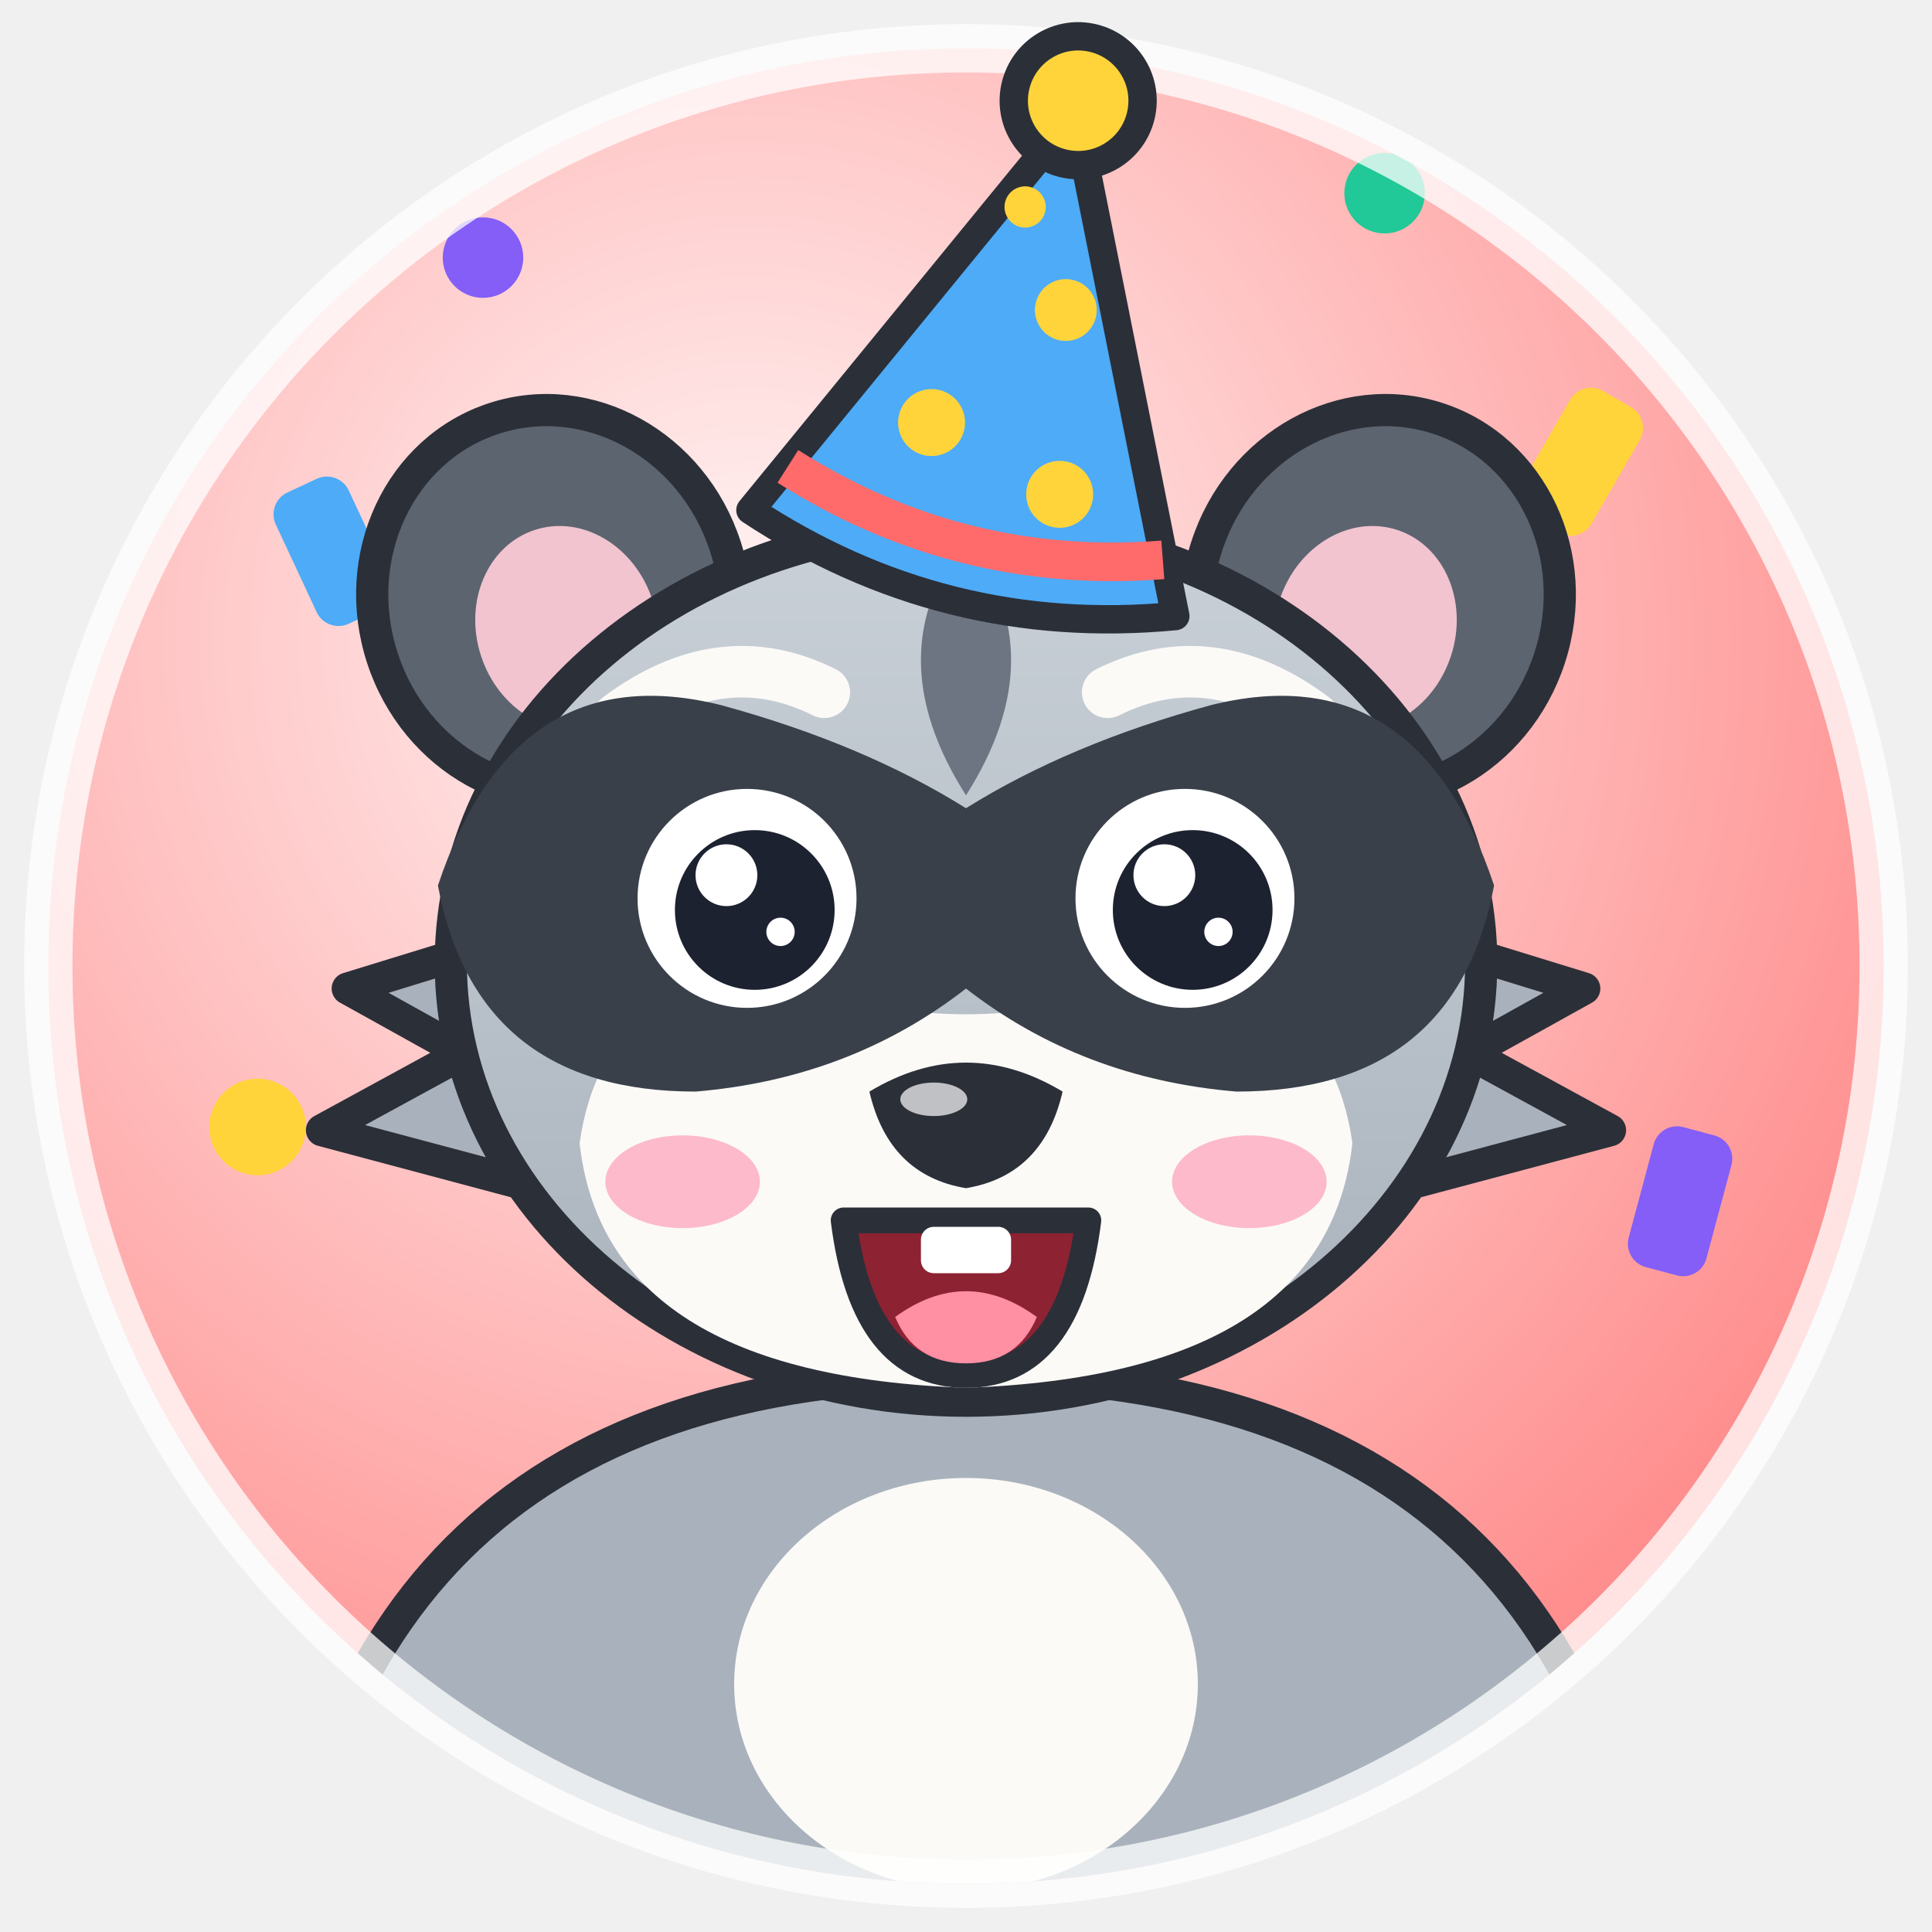
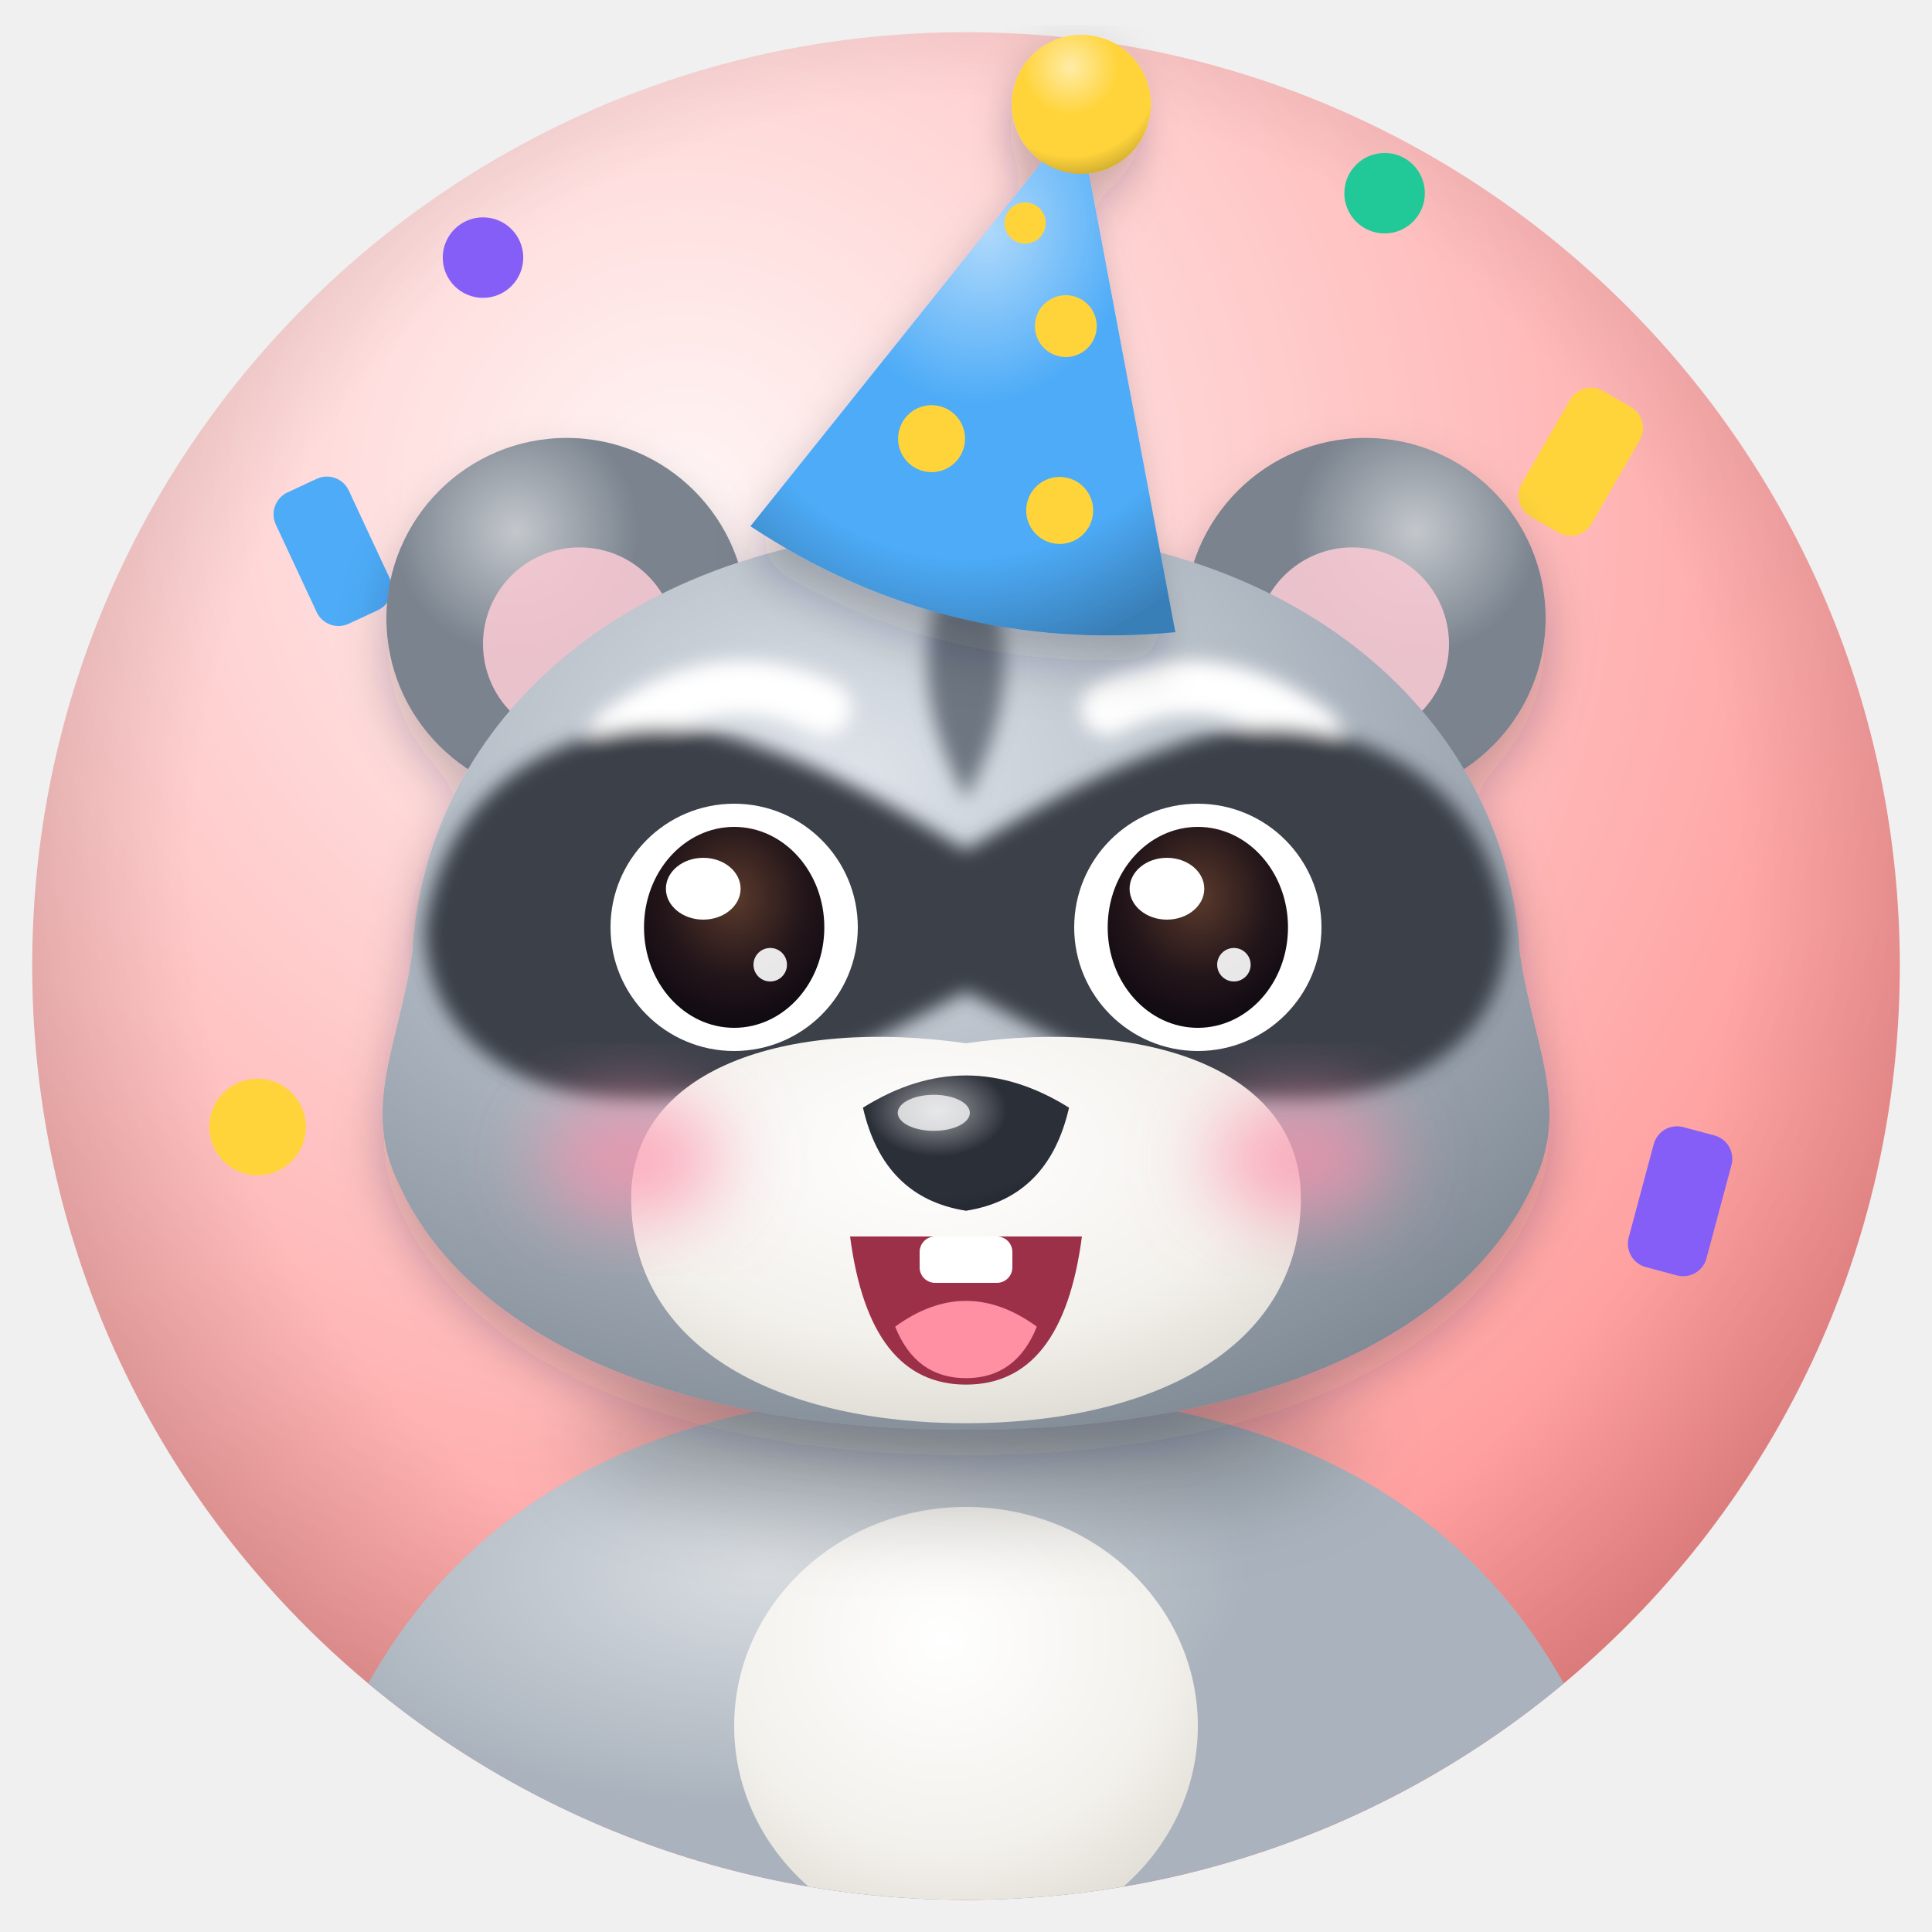
- <svg xmlns="http://www.w3.org/2000/svg" viewBox="0 0 120 120" width="512" height="512" role="img" aria-label="Party" class="raccoon-avatar">
+ <svg xmlns="http://www.w3.org/2000/svg" viewBox="0 0 120 120" width="512" height="512" role="img" aria-label="Party raccoon" class="raccoon-avatar">
  <defs>
-     <radialGradient id="rc_R_0_-bg" cx="0.38" cy="0.32" r="0.75">
+     <radialGradient id="rc_R_0_-sheen" cx="0.36" cy="0.26" r="0.85">
+       <stop offset="0" stop-color="#fff" stop-opacity="0.55" />
+       <stop offset="0.4" stop-color="#fff" stop-opacity="0" />
+       <stop offset="0.75" stop-color="#000" stop-opacity="0" />
+       <stop offset="1" stop-color="#000" stop-opacity="0.26" />
+     </radialGradient>
+     <radialGradient id="rc_R_0_-fur" cx="0.4" cy="0.28" r="0.8">
+       <stop offset="0" stop-color="#dfe4ea" />
+       <stop offset="0.55" stop-color="#aab3bd" />
+       <stop offset="1" stop-color="#7d8792" />
+     </radialGradient>
+     <radialGradient id="rc_R_0_-muzzle" cx="0.45" cy="0.3" r="0.8">
+       <stop offset="0" stop-color="#ffffff" />
+       <stop offset="0.6" stop-color="#f3f1ec" />
+       <stop offset="1" stop-color="#d9d5cd" />
+     </radialGradient>
+     <radialGradient id="rc_R_0_-eye" cx="0.5" cy="0.35" r="0.7">
+       <stop offset="0" stop-color="#5a3a2c" />
+       <stop offset="0.55" stop-color="#24161a" />
+       <stop offset="1" stop-color="#0b0710" />
+     </radialGradient>
+     <linearGradient id="rc_R_0_-gold" x1="0" y1="0" x2="0" y2="1">
+       <stop offset="0" stop-color="#fff3a3" />
+       <stop offset="0.5" stop-color="#fcc419" />
+       <stop offset="1" stop-color="#e67700" />
+     </linearGradient>
+     <filter id="rc_R_0_-soft" x="-10%" y="-10%" width="120%" height="120%">
+       <feGaussianBlur stdDeviation="0.7" />
+     </filter>
+     <filter id="rc_R_0_-blur" x="-50%" y="-50%" width="200%" height="200%">
+       <feGaussianBlur stdDeviation="3" />
+     </filter>
+     <filter id="rc_R_0_-drop" x="-20%" y="-20%" width="140%" height="150%">
+       <feDropShadow dx="0" dy="2" stdDeviation="1.8" flood-color="#1b1530" flood-opacity="0.25" />
+     </filter>
+   </defs>
+   <defs>
+     <radialGradient id="rc_R_0_-bg" cx="0.35" cy="0.25" r="0.85">
      <stop offset="0" stop-color="#fff5f5" />
      <stop offset="1" stop-color="#ff8787" />
    </radialGradient>
+     <radialGradient id="rc_R_0_-vignette" cx="0.5" cy="0.45" r="0.55">
+       <stop offset="0.75" stop-color="#000" stop-opacity="0" />
+       <stop offset="1" stop-color="#000" stop-opacity="0.16" />
+     </radialGradient>
    <clipPath id="rc_R_0_-clip">
-       <circle cx="60" cy="60" r="57" />
+       <circle cx="60" cy="60" r="58" />
    </clipPath>
  </defs>
  <g clip-path="url(#rc_R_0_-clip)">
-     <circle cx="60" cy="60" r="57" fill="url(#rc_R_0_-bg)" />
+     <circle cx="60" cy="60" r="58" fill="url(#rc_R_0_-bg)" />
+     <circle cx="60" cy="60" r="58" fill="url(#rc_R_0_-vignette)" />
    <g>
      <rect x="18" y="30" width="5" height="9" rx="1.5" fill="#4dabf7" transform="rotate(-25 20 34)" />
      <rect x="96" y="24" width="5" height="9" rx="1.5" fill="#ffd43b" transform="rotate(30 98 28)" />
      <rect x="102" y="70" width="5" height="9" rx="1.5" fill="#845ef7" transform="rotate(15 104 74)" />
      <circle cx="16" cy="70" r="3" fill="#ffd43b" />
      <circle cx="30" cy="16" r="2.5" fill="#845ef7" />
      <circle cx="86" cy="12" r="2.5" fill="#20c997" />
    </g>
-     <g transform="translate(12 7) scale(0.8)">
-       <g stroke="#2b2f38" stroke-width="2.5" stroke-linejoin="round">
-         <path d="M6 152 q2 -54 54 -54 q52 0 54 54z" fill="#a9b2bc" />
-         <ellipse cx="60" cy="122" rx="18" ry="16" fill="#fbfaf7" stroke="none" />
+     <g transform="translate(12 8) scale(0.8)">
+       <g>
+         <path fill="#aab3bd" d="M6 152 q2 -54 54 -54 q52 0 54 54z" />
+         <path fill="url(#rc_R_0_-sheen)" d="M6 152 q2 -54 54 -54 q52 0 54 54z" />
+         <ellipse cx="60" cy="124" rx="18" ry="17" fill="url(#rc_R_0_-muzzle)" />
      </g>
+       <ellipse cx="60" cy="102" rx="30" ry="6" fill="#000" opacity="0.18" filter="url(#rc_R_0_-blur)" />
    </g>
  </g>
-   <circle cx="60" cy="60" r="57" fill="none" stroke="#fff" stroke-opacity="0.75" stroke-width="3" />
-   <g transform="translate(12 7) scale(0.8)">
+   <g transform="translate(12 8) scale(0.8)">
    <g>
-       <defs>
-         <linearGradient id="rc_R_9_-fur" x1="0" y1="0" x2="0" y2="1">
-           <stop offset="0" stop-color="#c9d0d7" />
-           <stop offset="1" stop-color="#a9b2bc" />
-         </linearGradient>
-         <linearGradient id="rc_R_9_-gold" x1="0" y1="0" x2="0" y2="1">
-           <stop offset="0" stop-color="#ffe066" />
-           <stop offset="1" stop-color="#f59f00" />
-         </linearGradient>
-       </defs>
-       <g stroke="#2b2f38" stroke-width="2.5">
-         <ellipse cx="28" cy="38" rx="14" ry="15" fill="#5c6470" transform="rotate(-18 28 38)" />
-         <ellipse cx="92" cy="38" rx="14" ry="15" fill="#5c6470" transform="rotate(18 92 38)" />
+       <g filter="url(#rc_R_0_-drop)">
+         <circle fill="#7a838e" cx="29" cy="38" r="14" />
+         <circle fill="url(#rc_R_0_-sheen)" cx="29" cy="38" r="14" />
+         <circle cx="30" cy="40" r="7.5" fill="#f6c9d3" opacity="0.9" />
+         <g transform="translate(120 0) scale(-1 1)">
+           <circle fill="#7a838e" cx="29" cy="38" r="14" />
+           <circle fill="url(#rc_R_0_-sheen)" cx="29" cy="38" r="14" />
+           <circle cx="30" cy="40" r="7.5" fill="#f6c9d3" opacity="0.9" />
+         </g>
+         <path d="M60 31 C86 31 102 46 103 64 C104 71 107 76 104 82 C99 93 84 101 60 101 C36 101 21 93 16 82 C13 76 16 71 17 64 C18 46 34 31 60 31Z" fill="url(#rc_R_0_-fur)" />
      </g>
-       <ellipse cx="29" cy="40" rx="7" ry="8" fill="#f1c4cf" transform="rotate(-18 29 40)" />
-       <ellipse cx="91" cy="40" rx="7" ry="8" fill="#f1c4cf" transform="rotate(18 91 40)" />
-       <path d="M25 64 l-13 4 l9 5 l-11 6 l15 4z M95 64 l13 4 l-9 5 l11 6 l-15 4z" fill="#a9b2bc" stroke="#2b2f38" stroke-width="2.5" stroke-linejoin="round" />
-       <ellipse cx="60" cy="66" rx="40" ry="34" fill="url(#rc_R_9_-fur)" stroke="#2b2f38" stroke-width="2.5" />
-       <path d="M60 33 q-7 9 0 20 q7 -11 0 -20z" fill="#6c7581" />
-       <path d="M30 80 q2 -14 18 -12 q12 4 24 0 q16 -2 18 12 q-2 18 -30 19 q-28 -1 -30 -19z" fill="#fbfaf7" />
-       <path d="M33 47 q8 -6 16 -2 M87 47 q-8 -6 -16 -2" stroke="#fbfaf7" stroke-width="4" fill="none" stroke-linecap="round" />
-       <path d="M19 60 q6 -18 22 -14 q11 3 19 8 q8 -5 19 -8 q16 -4 22 14 q-3 16 -20 16 q-12 -1 -21 -8 q-9 7 -21 8 q-17 0 -20 -16z" fill="#3a404a" />
+       <g filter="url(#rc_R_0_-soft)">
+         <path d="M60 32 q-6 9 0 20 q6 -11 0 -20z" fill="#6d7681" />
+         <path d="M33 47 q8 -6 16 -2 M87 47 q-8 -6 -16 -2" stroke="#fff" stroke-width="4.2" fill="none" stroke-linecap="round" />
+         <path d="M18 62 C20 48 34 44 44 48 C50 50 55 53 60 56 C65 53 70 50 76 48 C86 44 100 48 102 62 C102 72 92 77 80 75 C72 74 66 70 60 67 C54 70 48 74 40 75 C28 77 18 72 18 62Z" fill="#3a404a" />
+       </g>
+       <path d="M34 83 C34 73 46 69 60 71 C74 69 86 73 86 83 C86 95 74 100.5 60 100.5 C46 100.5 34 95 34 83Z" fill="url(#rc_R_0_-muzzle)" />
      <g>
-         <circle cx="43" cy="61" r="8.5" fill="#fff" />
-         <circle cx="43.6" cy="61.9" r="6.2" fill="#1d2230" />
-         <circle cx="41.4" cy="59.2" r="2.4" fill="#fff" />
-         <circle cx="45.6" cy="63.6" r="1.1" fill="#fff" />
+         <circle cx="42" cy="62" r="9.6" fill="#fff" />
+         <ellipse cx="42" cy="62" rx="7" ry="7.8" fill="url(#rc_R_0_-eye)" />
+         <ellipse cx="39.6" cy="59" rx="2.9" ry="2.4" fill="#fff" />
+         <circle cx="44.8" cy="64.9" r="1.3" fill="#fff" opacity="0.9" />
      </g>
      <g>
-         <circle cx="77" cy="61" r="8.5" fill="#fff" />
-         <circle cx="77.6" cy="61.9" r="6.2" fill="#1d2230" />
-         <circle cx="75.4" cy="59.2" r="2.4" fill="#fff" />
-         <circle cx="79.6" cy="63.6" r="1.1" fill="#fff" />
+         <circle cx="78" cy="62" r="9.6" fill="#fff" />
+         <ellipse cx="78" cy="62" rx="7" ry="7.8" fill="url(#rc_R_0_-eye)" />
+         <ellipse cx="75.6" cy="59" rx="2.9" ry="2.4" fill="#fff" />
+         <circle cx="80.8" cy="64.9" r="1.3" fill="#fff" opacity="0.9" />
      </g>
-       <ellipse cx="38" cy="83" rx="6" ry="3.6" fill="#ff8fab" opacity="0.6" />
-       <ellipse cx="82" cy="83" rx="6" ry="3.6" fill="#ff8fab" opacity="0.6" />
-       <path d="M52.5 76 q7.5 -4.5 15 0 q-1.5 6.5 -7.5 7.5 q-6 -1 -7.5 -7.5z" fill="#2b2f38" />
-       <ellipse cx="57.5" cy="76.6" rx="2.6" ry="1.3" fill="#fff" opacity="0.7" />
+       <g filter="url(#rc_R_0_-blur)" opacity="0.75">
+         <ellipse cx="34" cy="80" rx="7" ry="4.5" fill="#ff8fab" />
+         <ellipse cx="86" cy="80" rx="7" ry="4.5" fill="#ff8fab" />
+       </g>
+       <path fill="#2b2f38" d="M52 76 q8 -5 16 0 q-1.6 7 -8 8 q-6.4 -1 -8 -8z" />
+       <path fill="url(#rc_R_0_-sheen)" d="M52 76 q8 -5 16 0 q-1.6 7 -8 8 q-6.4 -1 -8 -8z" />
+       <ellipse cx="57.5" cy="76.4" rx="2.8" ry="1.4" fill="#fff" opacity="0.75" />
      <g>
-         <path d="M50.5 86 h19 q-1.5 12 -9.5 12 q-8 0 -9.5 -12z" fill="#8c2232" stroke="#2b2f38" stroke-width="2" stroke-linejoin="round" />
-         <path d="M54.5 93.5 q5.5 -4 11 0 q-1.5 3.6 -5.5 3.6 q-4 0 -5.5 -3.6z" fill="#ff8fa3" />
-         <rect x="56.5" y="86.5" width="7" height="3.6" rx="1" fill="#fff" />
+         <path d="M51 86 h18 q-1.5 11.5 -9 11.5 q-7.5 0 -9 -11.5z" fill="#9c3048" />
+         <path d="M54.5 93 q5.5 -4 11 0 q-1.6 4 -5.5 4 q-3.9 0 -5.5 -4z" fill="#ff8fa3" />
+         <rect x="56.4" y="86" width="7.2" height="3.6" rx="1.2" fill="#fff" />
      </g>
-       <g stroke="#2b2f38" stroke-width="2.2" stroke-linejoin="round" transform="rotate(14 60 34)">
-         <path d="M60 -1 l-17 36 q17 6 34 0z" fill="#4dabf7" />
-         <g fill="#ffd43b" stroke="none">
+       <g filter="url(#rc_R_0_-drop)" transform="rotate(14 60 34)">
+         <path fill="#4dabf7" d="M60 -2 l-17 37 q17 6 34 0z" />
+         <path fill="url(#rc_R_0_-sheen)" d="M60 -2 l-17 37 q17 6 34 0z" />
+         <g fill="#ffd43b">
          <circle cx="55" cy="25" r="2.6" />
          <circle cx="63" cy="14" r="2.4" />
          <circle cx="66" cy="28" r="2.6" />
          <circle cx="58" cy="7" r="1.6" />
        </g>
-         <path d="M45 31 q15 5 30 0" stroke="#ff6b6b" stroke-width="3" fill="none" />
-         <circle cx="60" cy="-2" r="5" fill="#ffd43b" />
+         <circle fill="#ffd43b" cx="60" cy="-3" r="5.4" />
+         <circle fill="url(#rc_R_0_-sheen)" cx="60" cy="-3" r="5.4" />
      </g>
    </g>
  </g>
</svg>
